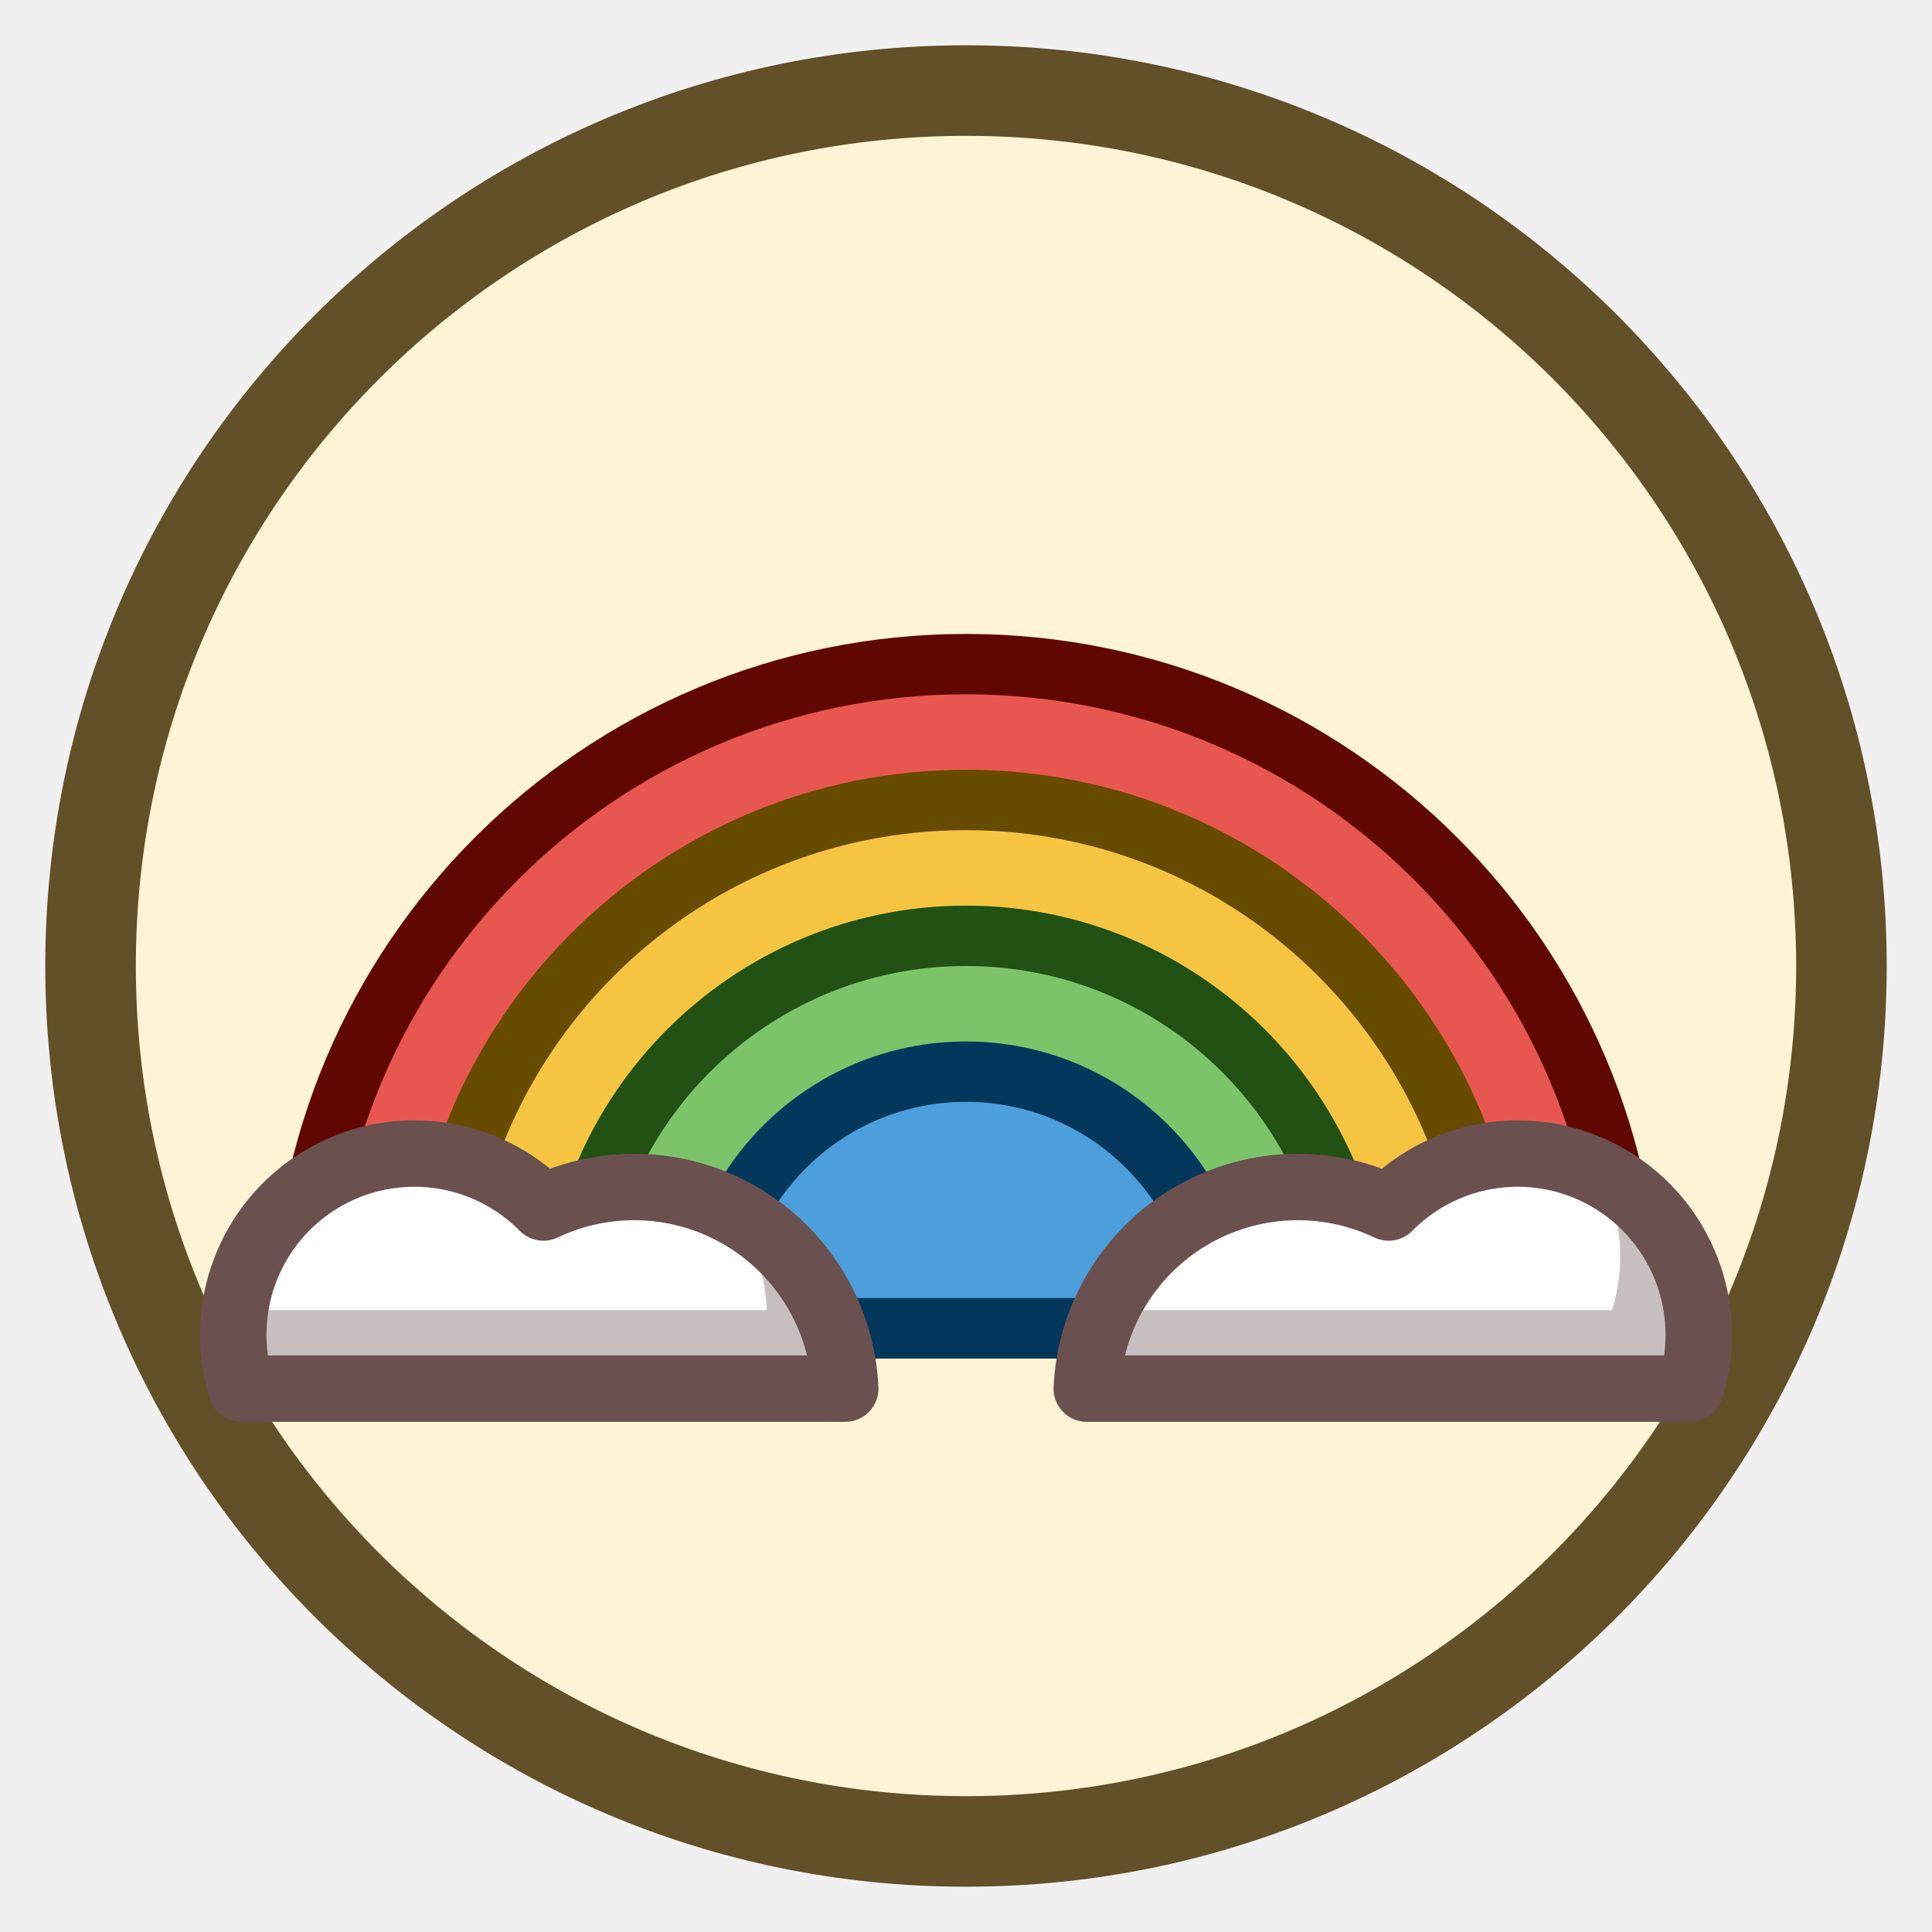
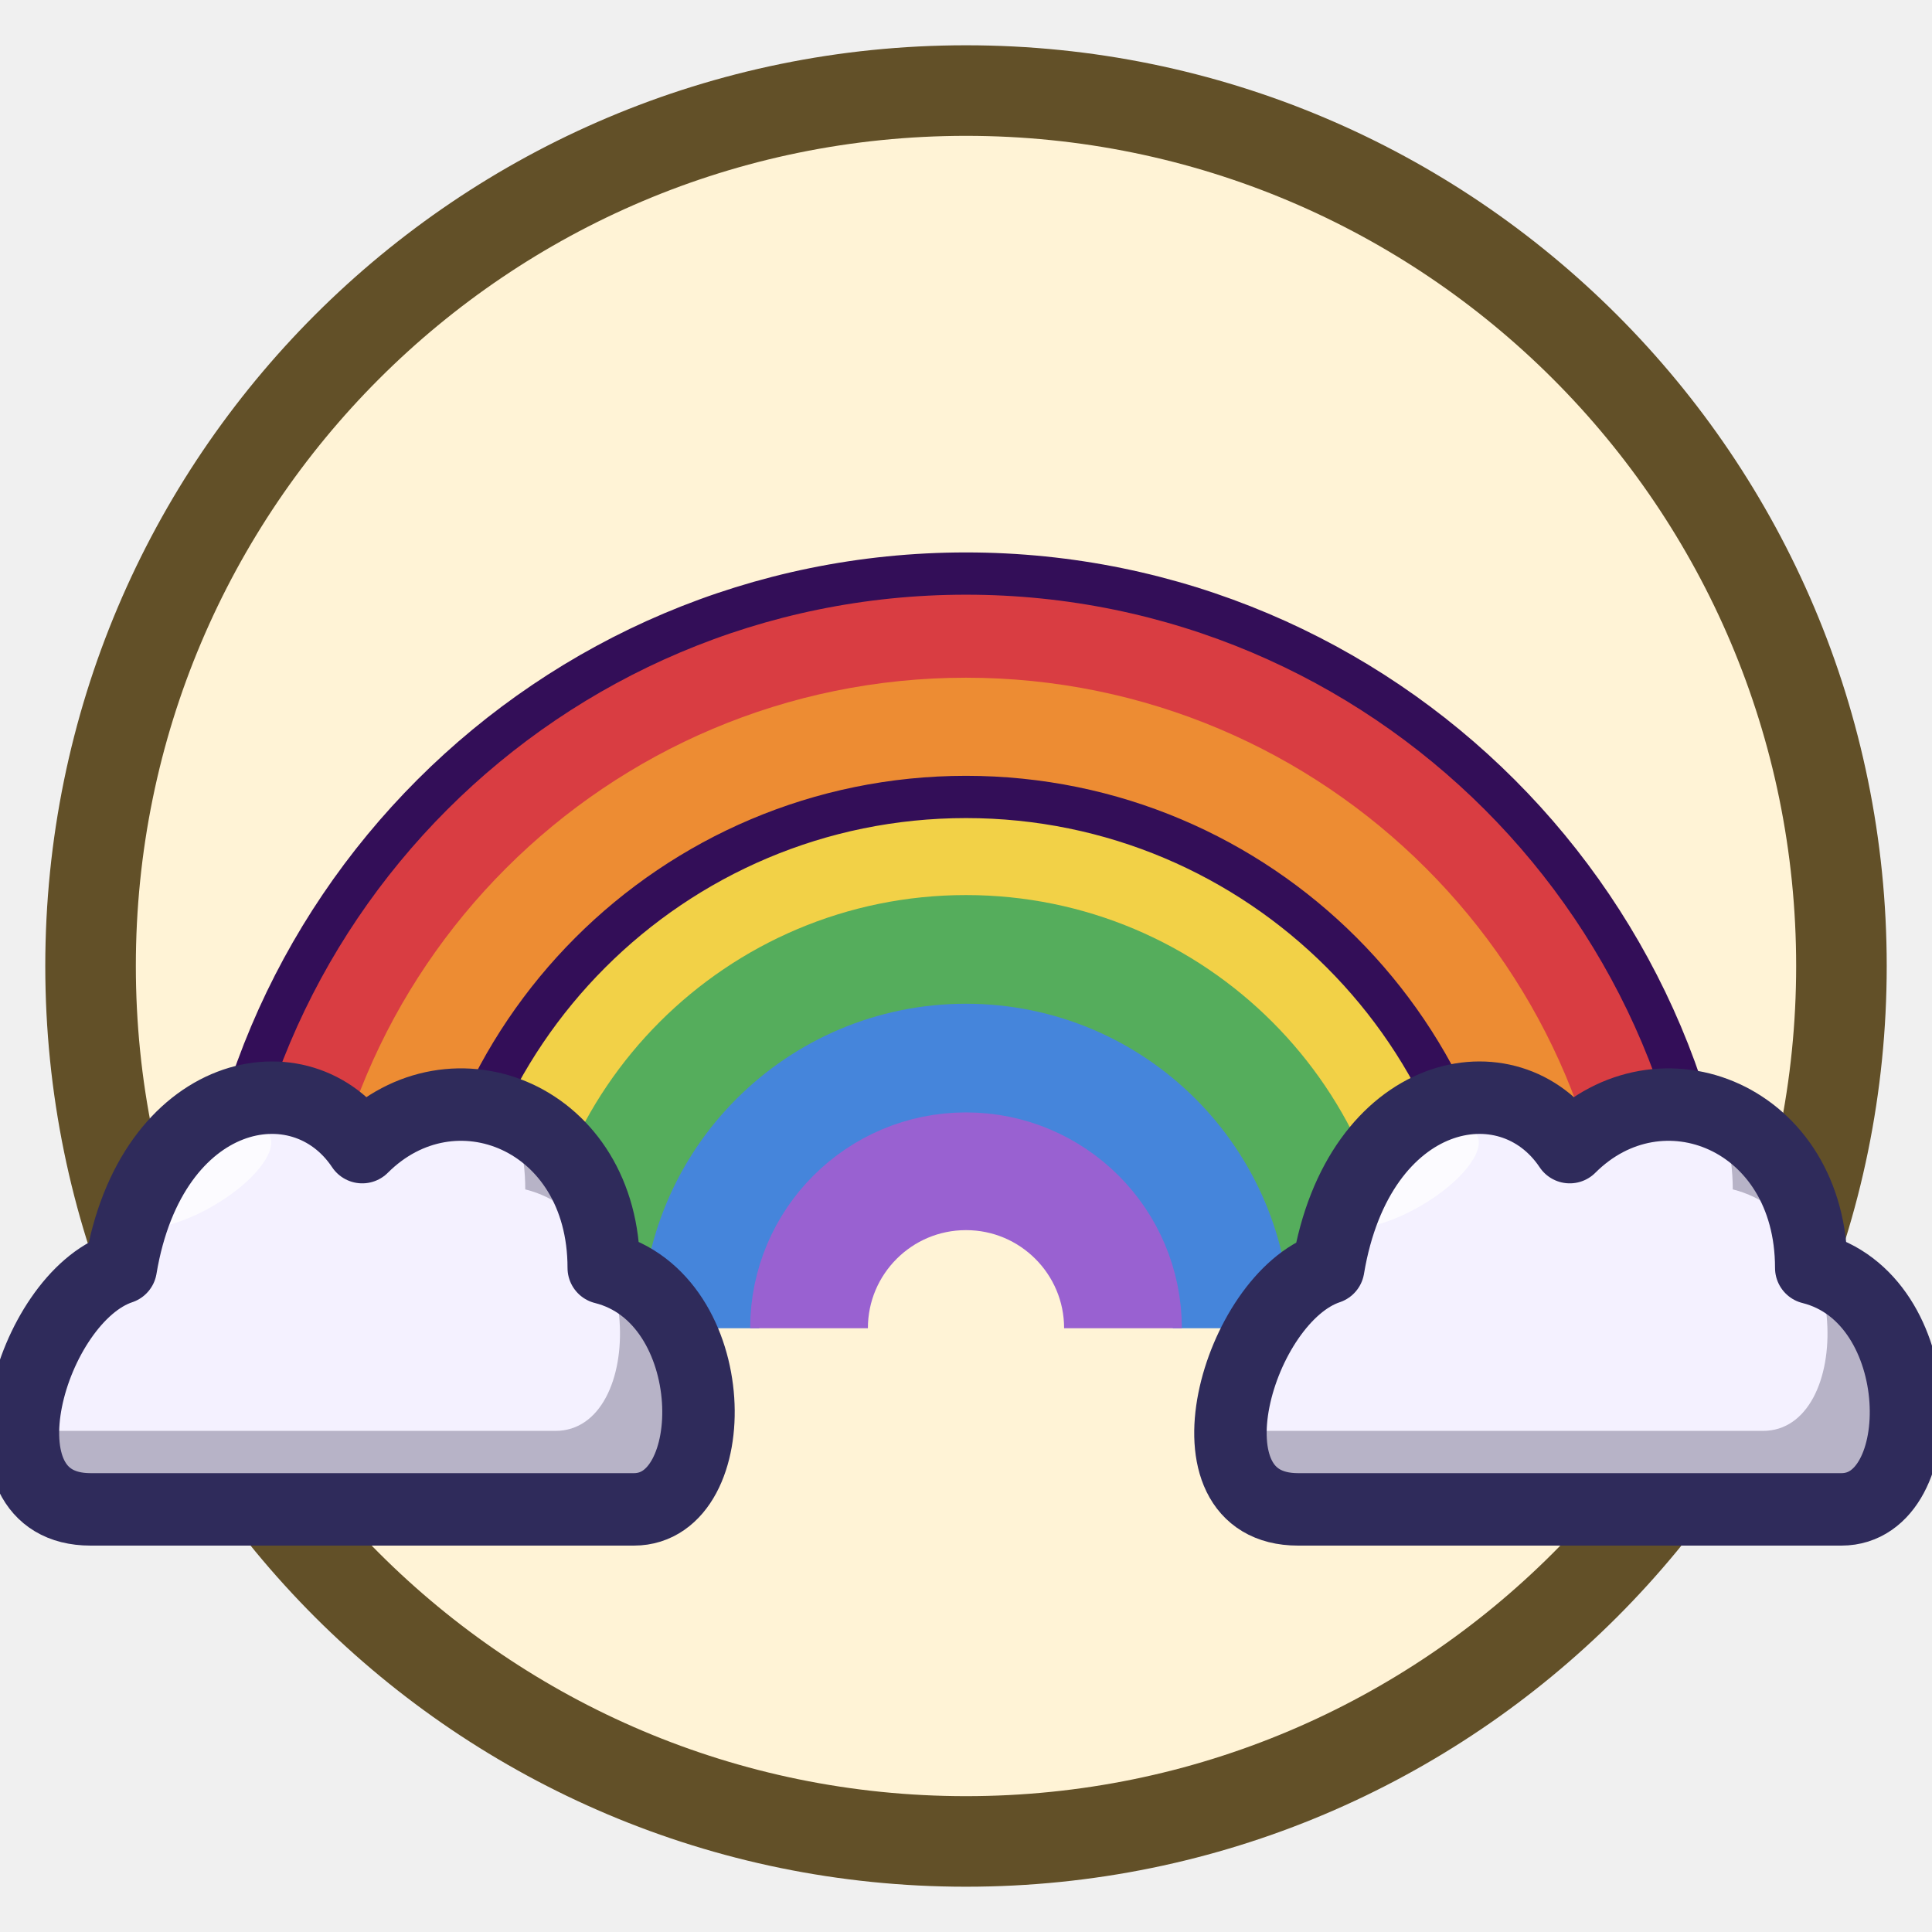
<svg xmlns="http://www.w3.org/2000/svg" width="64" height="64" viewBox="0 0 64 64">
  <circle cx="32" cy="32" r="29" fill="#FFF3D6" />
  <circle cx="32" cy="32" r="29" fill="none" stroke="#625028" stroke-width="3.0" />
+   <path d="M8.8,44 A23.2,23.2 0 0 1 55.2,44" fill="none" stroke="#D93D42" stroke-width="3.9" stroke-linecap="butt" stroke-linejoin="round" />
+   <path d="M12.4,44 A19.6,19.6 0 0 1 51.6,44" fill="none" stroke="#ED8C33" stroke-width="3.9" stroke-linecap="butt" stroke-linejoin="round" />
+   <path d="M16,44 A16,16 0 0 1 48,44" fill="none" stroke="#F2D147" stroke-width="3.9" stroke-linecap="butt" stroke-linejoin="round" />
+   <path d="M19.6,44 A12.4,12.4 0 0 1 44.4,44" fill="none" stroke="#55AD5C" stroke-width="3.9" stroke-linecap="butt" stroke-linejoin="round" />
+   <path d="M23.2,44 A8.8,8.8 0 0 1 40.8,44" fill="none" stroke="#4585DB" stroke-width="3.9" stroke-linecap="butt" stroke-linejoin="round" />
+   <path d="M26.8,44 A5.2,5.2 0 0 1 37.2,44" fill="none" stroke="#9961D1" stroke-width="3.9" stroke-linecap="butt" stroke-linejoin="round" />
+   <path d="M7,44 A25,25 0 0 1 57,44 M14.4,44 A17.6,17.6 0 0 1 49.6,44" fill="none" stroke="#330E58" stroke-width="1.4" stroke-linecap="round" stroke-linejoin="round" />
  <clipPath id="reel_rainbow_c1">
-     <path d="M10,44 A22,22 0 0 1 54,44 Z" />
+     <path d="M3,50 C-1,50 1,43 4,42 C5,36 10,35 12,38 C15,35 20,37 20,42 C24,43 24,50 21,50 Z" />
  </clipPath>
-   <path d="M10,44 A22,22 0 0 1 54,44 Z" fill="#E8574F" />
-   <path d="M10,44 A22,22 0 0 1 54,44 Z" fill="none" stroke="#610702" stroke-width="2" stroke-linejoin="round" />
+   <path d="M3,50 C-1,50 1,43 4,42 C5,36 10,35 12,38 C15,35 20,37 20,42 C24,43 24,50 21,50 Z" fill="#B7B3C7" />
+   <g clip-path="url(#reel_rainbow_c1)">
+     <path d="M3,50 C-1,50 1,43 4,42 C5,36 10,35 12,38 C15,35 20,37 20,42 C24,43 24,50 21,50 Z" fill="#F4F1FF" transform="translate(-2.6,-2.6)" />
+   </g>
+   <g clip-path="url(#reel_rainbow_c1)">
+     <ellipse cx="6.5" cy="39.0" rx="2.8" ry="1.1" fill="#FFFFFF" fill-opacity="0.75" transform="rotate(-30 6.5 39.0)" />
+   </g>
+   <path d="M3,50 C-1,50 1,43 4,42 C5,36 10,35 12,38 C15,35 20,37 20,42 C24,43 24,50 21,50 Z" fill="none" stroke="#2F2B5B" stroke-width="2.4" stroke-linejoin="round" />
  <clipPath id="reel_rainbow_c2">
-     <path d="M14.5,44 A17.5,17.5 0 0 1 49.5,44 Z" />
+     <path d="M43,50 C39,50 41,43 44,42 C45,36 50,35 52,38 C55,35 60,37 60,42 C64,43 64,50 61,50 Z" />
  </clipPath>
-   <path d="M14.5,44 A17.5,17.5 0 0 1 49.5,44 Z" fill="#F5C542" />
-   <path d="M14.5,44 A17.5,17.5 0 0 1 49.5,44 Z" fill="none" stroke="#674B00" stroke-width="2" stroke-linejoin="round" />
-   <clipPath id="reel_rainbow_c3">
-     <path d="M19,44 A13,13 0 0 1 45,44 Z" />
-   </clipPath>
-   <path d="M19,44 A13,13 0 0 1 45,44 Z" fill="#7CC46A" />
-   <path d="M19,44 A13,13 0 0 1 45,44 Z" fill="none" stroke="#215214" stroke-width="2" stroke-linejoin="round" />
-   <clipPath id="reel_rainbow_c4">
-     <path d="M23.5,44 A8.5,8.5 0 0 1 40.5,44 Z" />
-   </clipPath>
-   <path d="M23.5,44 A8.5,8.5 0 0 1 40.5,44 Z" fill="#4C9FDB" />
-   <path d="M23.5,44 A8.5,8.5 0 0 1 40.5,44 Z" fill="none" stroke="#03375C" stroke-width="2" stroke-linejoin="round" />
-   <clipPath id="reel_rainbow_c5">
-     <path d="M8,46 A6,6 0 0 1 18,40 A7,7 0 0 1 28,46 Z" />
-   </clipPath>
-   <path d="M8,46 A6,6 0 0 1 18,40 A7,7 0 0 1 28,46 Z" fill="#C7BFBF" />
-   <g clip-path="url(#reel_rainbow_c5)">
-     <path d="M8,46 A6,6 0 0 1 18,40 A7,7 0 0 1 28,46 Z" fill="#FFFFFF" transform="translate(-2.6,-2.6)" />
+   <path d="M43,50 C39,50 41,43 44,42 C45,36 50,35 52,38 C55,35 60,37 60,42 C64,43 64,50 61,50 Z" fill="#B7B3C7" />
+   <g clip-path="url(#reel_rainbow_c2)">
+     <path d="M43,50 C39,50 41,43 44,42 C45,36 50,35 52,38 C55,35 60,37 60,42 C64,43 64,50 61,50 Z" fill="#F4F1FF" transform="translate(-2.6,-2.6)" />
  </g>
-   <path d="M8,46 A6,6 0 0 1 18,40 A7,7 0 0 1 28,46 Z" fill="none" stroke="#6B5050" stroke-width="2.2" stroke-linejoin="round" />
-   <clipPath id="reel_rainbow_c6">
-     <path d="M36,46 A7,7 0 0 1 46,40 A6,6 0 0 1 56,46 Z" />
-   </clipPath>
-   <path d="M36,46 A7,7 0 0 1 46,40 A6,6 0 0 1 56,46 Z" fill="#C7BFBF" />
-   <g clip-path="url(#reel_rainbow_c6)">
-     <path d="M36,46 A7,7 0 0 1 46,40 A6,6 0 0 1 56,46 Z" fill="#FFFFFF" transform="translate(-2.6,-2.6)" />
+   <g clip-path="url(#reel_rainbow_c2)">
+     <ellipse cx="46.5" cy="39.0" rx="2.8" ry="1.1" fill="#FFFFFF" fill-opacity="0.75" transform="rotate(-30 46.5 39.0)" />
  </g>
-   <path d="M36,46 A7,7 0 0 1 46,40 A6,6 0 0 1 56,46 Z" fill="none" stroke="#6B5050" stroke-width="2.2" stroke-linejoin="round" />
+   <path d="M43,50 C39,50 41,43 44,42 C45,36 50,35 52,38 C55,35 60,37 60,42 C64,43 64,50 61,50 Z" fill="none" stroke="#2F2B5B" stroke-width="2.4" stroke-linejoin="round" />
</svg>
